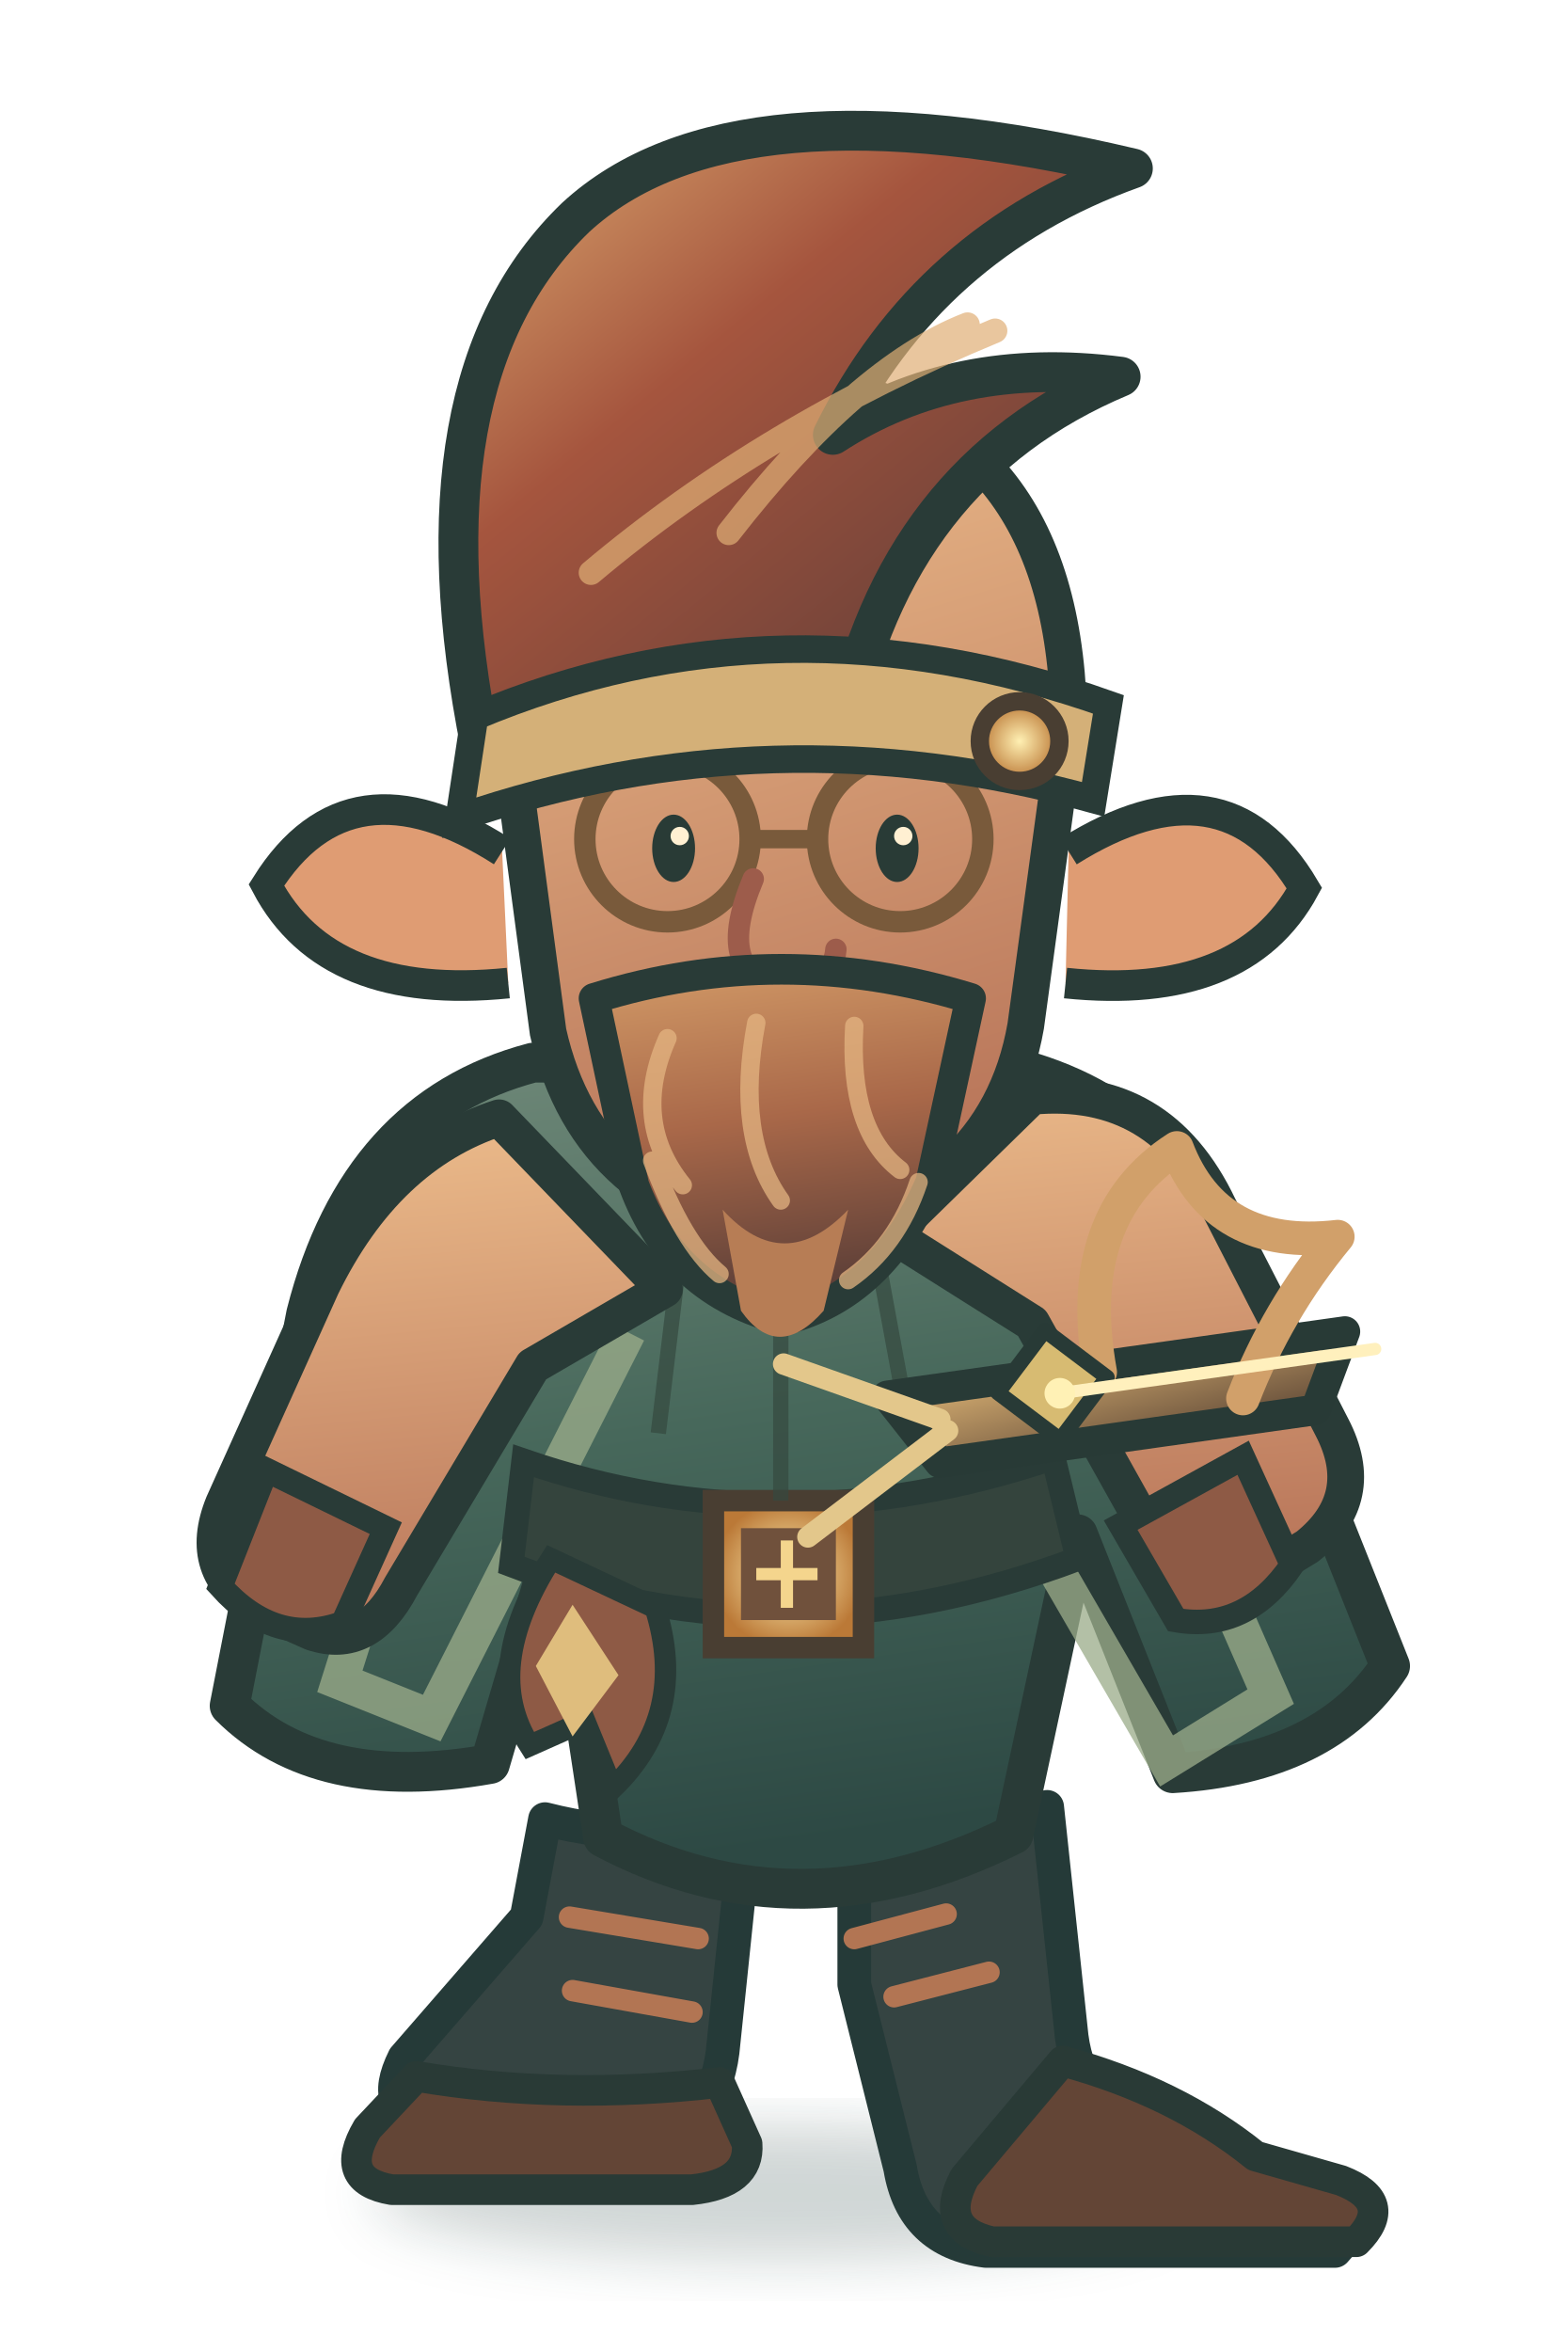
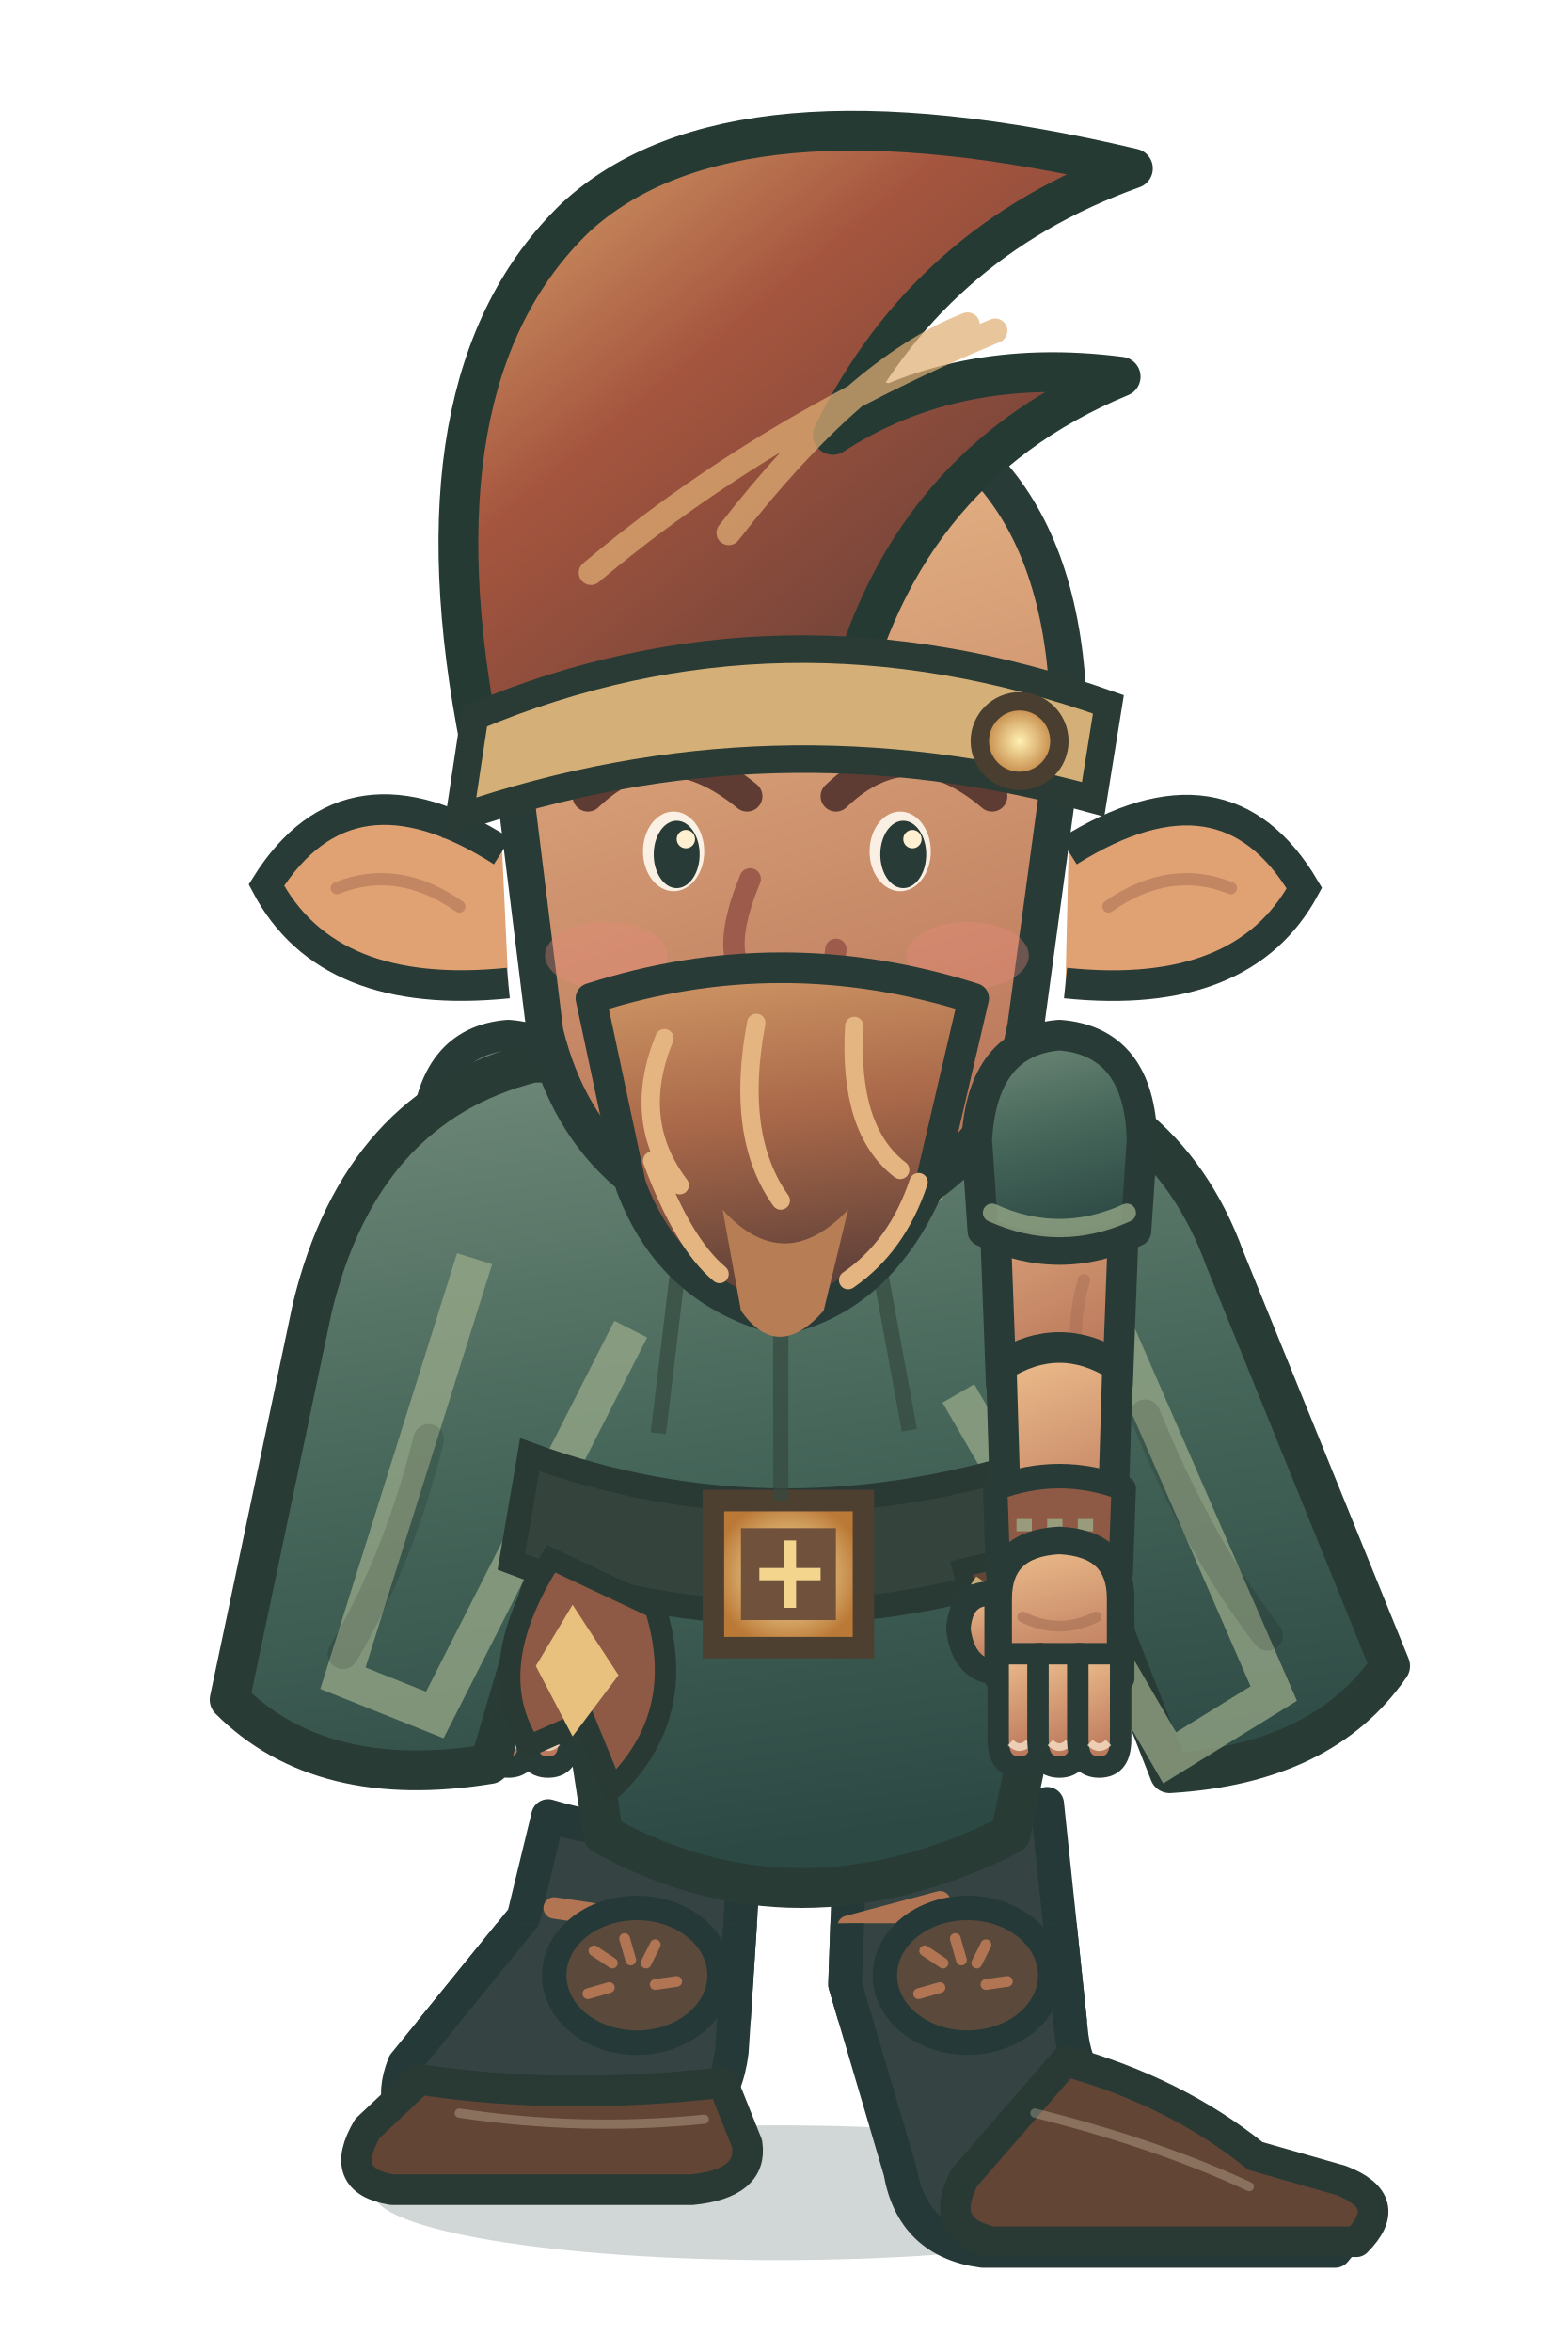
<svg xmlns="http://www.w3.org/2000/svg" width="512" height="768" viewBox="0 0 512 768">
  <defs>
    <linearGradient id="hat" x2=".9" y2="1">
      <stop stop-color="#ddaa70" />
      <stop offset=".38" stop-color="#a5553e" />
      <stop offset="1" stop-color="#573a37" />
    </linearGradient>
    <linearGradient id="coat" x2=".2" y2="1">
      <stop stop-color="#718a7a" />
      <stop offset=".5" stop-color="#47685b" />
      <stop offset="1" stop-color="#2d4944" />
    </linearGradient>
    <linearGradient id="skin" x2=".2" y2="1">
      <stop stop-color="#efc08e" />
      <stop offset="1" stop-color="#b9765a" />
    </linearGradient>
    <linearGradient id="beard" x2=".15" y2="1">
      <stop stop-color="#d29a67" />
      <stop offset=".48" stop-color="#a96849" />
      <stop offset="1" stop-color="#593d37" />
    </linearGradient>
-     <linearGradient id="wood" x2=".8" y2="1">
-       <stop stop-color="#d7af72" />
-       <stop offset="1" stop-color="#68503b" />
-     </linearGradient>
    <radialGradient id="buckle">
      <stop stop-color="#fff0b3" />
      <stop offset="1" stop-color="#bb7937" />
    </radialGradient>
-     <filter id="soft" x="-.25" y="-.2" width="1.5" height="1.5">
-       <feGaussianBlur stdDeviation="9" />
-     </filter>
+     <clipPath id="thighCut">
+       <rect x="0" y="0" width="512" height="660" />
+     </clipPath>
+     <clipPath id="shinCut">
+       <rect x="0" y="628" width="512" height="200" />
+     </clipPath>
  </defs>
-   <ellipse cx="254" cy="716" rx="132" ry="22" fill="#183531" opacity=".2" filter="url(#soft)" />
-   <path d="M178 594q35 9 66-1l-8 77q-3 24-25 28l-70-6q-18-2-9-20l40-46zm101-3q34 8 63-1l8 75q3 23 24 29l58 19q18 7 4 22H322q-24-3-28-27l-15-60z" fill="#354442" stroke="#253a38" stroke-width="11" stroke-linejoin="round" />
-   <path d="M136 678q47 8 99 2l9 20q1 13-18 15h-98q-18-3-8-20zm211-5q37 10 63 31l28 8q18 7 5 20H324q-18-4-9-21z" fill="#634536" stroke="#293a36" stroke-width="10" stroke-linejoin="round" />
-   <path d="m186 626 42 7m-41 17 39 7m83-32-30 8m44 11-31 8" fill="none" stroke="#b27553" stroke-width="7" stroke-linecap="round" />
-   <path d="M174 347q-57 15-74 82l-25 128q29 29 85 19l22-75 15 99q64 34 134-1l21-98 31 78q50-3 71-35l-53-133q-21-55-82-65z" fill="url(#coat)" stroke="#293b37" stroke-width="13" stroke-linejoin="round" />
-   <path d="m154 413-43 136 30 12 64-126m153-11 57 130-34 21-69-119" fill="none" stroke="#9bac8a" stroke-width="12" opacity=".76" />
-   <path d="M171 477q84 29 173-1l8 33q-96 36-185 2z" fill="#34443d" stroke="#293b37" stroke-width="8" />
-   <path d="M233 490h49v48h-49z" fill="url(#buckle)" stroke="#493e32" stroke-width="7" />
-   <path d="M242 499h31v30h-31z" fill="#70513c" />
-   <path d="M257 503v22m-10-11h20" stroke="#f4d58d" stroke-width="4" />
-   <path d="M205 379q23 32 51 34 30-2 53-34" fill="none" stroke="#c8b080" stroke-width="13" stroke-linecap="round" />
-   <path d="M224 393 215 468m40-60v82m28-99 14 76" stroke="#34483e" stroke-width="5" opacity=".7" />
-   <path d="M163 365q-37 12-58 55l-32 71q-9 22 11 34l18 8q18 6 29-15l43-72 43-25zm174-7q42-4 61 36l37 72q12 23-8 39l-18 11q-22 9-34-16l-38-68-46-29z" fill="url(#skin)" stroke="#293b37" stroke-width="12" stroke-linejoin="round" />
-   <path d="m87 480 39 19-14 31q-22 8-40-12zm319-4-40 22 18 31q23 4 38-18z" fill="#8e5a45" stroke="#293b37" stroke-width="8" />
-   <path d="M165 232q3-100 91-108 90 9 93 108l-14 103q-10 57-78 70-65-10-78-68z" fill="url(#skin)" stroke="#293b37" stroke-width="12" />
-   <path d="M164 278q-50-32-77 11 20 38 79 32m183-43q51-32 77 12-20 37-78 31" fill="#df9c73" stroke="#293b37" stroke-width="10" />
-   <path d="M191 274a27 27 0 1 0 54 0 27 27 0 1 0-54 0zm76 0a27 27 0 1 0 54 0 27 27 0 1 0-54 0z" fill="none" stroke="#795a3b" stroke-width="7" />
-   <path d="M245 274h23" stroke="#795a3b" stroke-width="6" />
-   <ellipse cx="220" cy="277" rx="7" ry="11" fill="#293b36" />
-   <ellipse cx="293" cy="277" rx="7" ry="11" fill="#293b36" />
-   <circle cx="222" cy="273" r="3" fill="#fff0d2" />
-   <circle cx="295" cy="273" r="3" fill="#fff0d2" />
-   <path d="M246 287q-13 31 9 35 17 0 18-12" fill="none" stroke="#9d5c4b" stroke-width="7" stroke-linecap="round" />
-   <path d="M194 326q61-19 123 0l-13 60q-16 37-48 45-36-9-49-44z" fill="url(#beard)" stroke="#293b37" stroke-width="10" stroke-linejoin="round" />
-   <path d="M218 339q-12 27 5 48m24-53q-7 37 8 58m24-57q-2 34 15 47m-81-3q10 27 22 37m65-30q-7 21-23 32" fill="none" stroke="#e4b581" stroke-width="6" stroke-linecap="round" opacity=".74" />
-   <path d="M236 395q20 22 41 0l-8 33q-15 17-27 0z" fill="#b77d55" />
-   <path d="M157 244q-24-120 31-173Q239 24 370 55q-67 24-98 87 40-26 94-19-74 31-91 117-59-31-118 4z" fill="url(#hat)" stroke="#293b37" stroke-width="13" stroke-linejoin="round" />
-   <path d="M193 187q57-48 132-79m-87 66q42-54 78-68" fill="none" stroke="#e0ae75" stroke-width="8" stroke-linecap="round" opacity=".7" />
-   <path d="M155 234q100-42 207-4l-5 31q-105-29-207 6z" fill="#d4b078" stroke="#293b37" stroke-width="9" />
-   <circle cx="333" cy="242" r="13" fill="url(#buckle)" stroke="#493e32" stroke-width="6" />
-   <g transform="rotate(-8 360 453)" stroke="#283a36" stroke-linejoin="round" stroke-linecap="round">
-     <path d="M290 446h151l-13 24H304z" fill="url(#wood)" stroke-width="10" />
-     <path d="M360 448q-2-52 35-69 8 35 48 36-23 21-38 48" fill="none" stroke="#d1a06a" stroke-width="11" />
-     <path d="m306 456-48-25m50 29-50 28" fill="none" stroke="#e3c78b" stroke-width="7" />
-     <path d="m326 450 18-18 18 18-18 18z" fill="#d7bb72" stroke-width="5" />
-     <path d="M346 453h104" stroke="#fff0bd" stroke-width="4" />
-     <circle cx="346" cy="453" r="5" fill="#fff1b5" stroke="none" />
+   <ellipse cx="254" cy="716" rx="132" ry="22" fill="#183531" opacity=".2" />
+   <g id="legL_up" clip-path="url(#thighCut)">
+     <path d="M179 593q33 10 65 0l-5 77q-3 24-25 28l-72-4q-17-2-10-20l39-48z" fill="#354442" stroke="#253a38" stroke-width="11" stroke-linejoin="round" />
+     <path d="m181 623 47 7" fill="none" stroke="#b27553" stroke-width="7" stroke-linecap="round" />
  </g>
-   <path d="M180 509q-23 36-7 61l18-8 9 22q25-24 14-59z" fill="#8e5a45" stroke="#293b37" stroke-width="7" />
-   <path d="m187 524 15 23-15 20-12-23z" fill="#dfbd7d" />
+   <g id="legL_low">
+     <g clip-path="url(#shinCut)">
+       <path d="M179 593q33 10 65 0l-5 77q-3 24-25 28l-72-4q-17-2-10-20l39-48z" fill="#354442" stroke="#253a38" stroke-width="11" stroke-linejoin="round" />
+     </g>
+     <path d="M137 679q46 7 99 1l8 20q2 13-18 15h-98q-18-3-8-20z" fill="#634536" stroke="#293a35" stroke-width="10" stroke-linejoin="round" />
+     <path d="M150 690q40 6 80 2" fill="none" stroke="#fff3d6" stroke-width="3" opacity=".25" stroke-linecap="round" />
+     <ellipse cx="208" cy="645" rx="27" ry="22" fill="#5b4a3c" stroke="#253a38" stroke-width="8" />
+     <path d="M194 637 l6 4m4-8 2 7m8-5-3 6m-19 10 7-2m22-2-7 1" stroke="#b27553" stroke-width="3.5" stroke-linecap="round" />
+   </g>
+   <g id="legR_up" clip-path="url(#thighCut)">
+     <path d="M278 591q34 8 64-2l8 76q3 22 25 29l57 19q17 7 4 22H321q-23-3-27-26l-18-61z" fill="#354442" stroke="#253a38" stroke-width="11" stroke-linejoin="round" />
+     <path d="m307 621-30 8" fill="none" stroke="#b27553" stroke-width="7" stroke-linecap="round" />
+   </g>
+   <g id="legR_low">
+     <g clip-path="url(#shinCut)">
+       <path d="M278 591q34 8 64-2l8 76q3 22 25 29l57 19q17 7 4 22H321q-23-3-27-26l-18-61z" fill="#354442" stroke="#253a38" stroke-width="11" stroke-linejoin="round" />
+     </g>
+     <path d="M348 673q36 10 62 31l28 8q18 7 5 20H324q-18-4-9-21z" fill="#634536" stroke="#293a35" stroke-width="10" stroke-linejoin="round" />
+     <path d="M338 690q40 10 70 24" fill="none" stroke="#fff3d6" stroke-width="3" opacity=".25" stroke-linecap="round" />
+     <ellipse cx="316" cy="645" rx="27" ry="22" fill="#5b4a3c" stroke="#253a38" stroke-width="8" />
+     <path d="M302 637 l6 4m4-8 2 7m8-5-3 6m-19 10 7-2m22-2-7 1" stroke="#b27553" stroke-width="3.5" stroke-linecap="round" />
+   </g>
+   <g id="armL_up">
+     <path d="M144 372 Q144 352 166 352 Q188 352 188 372 L185 452 Q166 466 147 452 Z" fill="url(#skin)" stroke="#293b37" stroke-width="10" stroke-linejoin="round" />
+     <path d="M139 372 Q141 340 166 338 Q192 340 193 372 L191 402 Q166 414 141 402 Z" fill="url(#coat)" stroke="#293b37" stroke-width="10" stroke-linejoin="round" />
+     <path d="M144 396 Q166 406 188 396" fill="none" stroke="#9bac8a" stroke-width="6" stroke-linecap="round" opacity=".75" />
+     <path d="M158 418 q4 14 2 28" fill="none" stroke="#a36b52" stroke-width="4" stroke-linecap="round" opacity=".45" />
+   </g>
+   <g id="armL_fore">
+     <path d="M147 446 Q166 434 185 446 L183 512 Q166 522 149 512 Z" fill="url(#skin)" stroke="#293b37" stroke-width="10" stroke-linejoin="round" />
+     <path d="M145 486 Q166 478 187 486 L186 514 Q166 523 146 514 Z" fill="#8e5a45" stroke="#293b37" stroke-width="8" stroke-linejoin="round" />
+     <path d="M152 498 h28" stroke="#9bac8a" stroke-width="4" stroke-dasharray="5 5" opacity=".8" />
+   </g>
+   <g id="armL_hand">
+     <path d="M180 522 Q198 516 199 532 Q197 548 182 546 Z" fill="url(#skin)" stroke="#293b37" stroke-width="8" stroke-linejoin="round" />
+     <path d="M146 522 Q146 504 166 503 Q186 504 186 522 L186 548 Q166 560 146 548 Z" fill="url(#skin)" stroke="#293b37" stroke-width="9" stroke-linejoin="round" />
+     <path d="M154 528 q12 6 24 0" fill="none" stroke="#a36b52" stroke-width="3.5" stroke-linecap="round" opacity=".55" />
+   </g>
+   <g id="armL_fingers">
+     <path d="M146 540 L146 568 Q146 577 153 577 Q160 577 160 568 L160 540 Z" fill="url(#skin)" stroke="#293b37" stroke-width="7" stroke-linejoin="round" />
+     <path d="M150 569 q3 3 6 0" fill="none" stroke="#fff0d8" stroke-width="2.5" opacity=".7" />
+     <path d="M159 540 L159 568 Q159 577 166 577 Q173 577 173 568 L173 540 Z" fill="url(#skin)" stroke="#293b37" stroke-width="7" stroke-linejoin="round" />
+     <path d="M163 569 q3 3 6 0" fill="none" stroke="#fff0d8" stroke-width="2.5" opacity=".7" />
+     <path d="M172 540 L172 568 Q172 577 179 577 Q186 577 186 568 L186 540 Z" fill="url(#skin)" stroke="#293b37" stroke-width="7" stroke-linejoin="round" />
+     <path d="M176 569 q3 3 6 0" fill="none" stroke="#fff0d8" stroke-width="2.5" opacity=".7" />
+   </g>
+   <g id="torso">
+     <path d="M174 347q-56 14-72 80l-27 128q30 30 85 21l22-75 15 98q63 35 133 0l21-99 31 79q50-3 72-35l-54-133q-20-55-81-65z" fill="url(#coat)" stroke="#283b35" stroke-width="13" stroke-linejoin="round" />
+     <path d="m155 411-43 137 30 12 64-126m153-12 57 131-34 21-69-119" fill="none" stroke="#9bac8a" stroke-width="12" opacity=".72" />
+     <path d="M140 470q-10 40-28 70m262-78q18 44 40 72" fill="none" stroke="#000" stroke-width="10" opacity=".12" stroke-linecap="round" />
+     <path d="M173 475q82 30 171 0l8 33q-96 36-185 2z" fill="#34443d" stroke="#293a34" stroke-width="8" />
+     <path d="M233 490h49v48h-49z" fill="url(#buckle)" stroke="#4d4030" stroke-width="7" />
+     <path d="M242 499h31v30h-31z" fill="#70513c" />
+     <path d="M258 503v22m-10-11h20" stroke="#f4d58d" stroke-width="4" />
+     <path d="M205 379q22 32 51 34 30-2 53-34" fill="none" stroke="#c8b080" stroke-width="13" stroke-linecap="round" />
+     <path d="M224 393 215 468m40-60v82m28-99 14 76" stroke="#34483e" stroke-width="5" opacity=".7" />
+     <path d="M180 509q-23 36-7 61l18-8 9 22q25-24 14-59z" fill="#8e5a45" stroke="#293a35" stroke-width="7" />
+     <path d="m187 524 15 23-15 20-12-23z" fill="#e8c17f" />
+     <path d="M318 520l26-6 4 22-24 7z" fill="#000" opacity=".12" />
+     <path d="M314 512l26-6 4 22-24 7z" fill="#634536" stroke="#293a35" stroke-width="6" />
+     <path d="M318 516l20 14" stroke="#f4d58d" stroke-width="3" opacity=".7" />
+   </g>
+   <g id="head">
+     <path d="M165 232q3-100 92-108 89 9 92 108l-14 103q-10 57-78 70-65-10-79-68z" fill="url(#skin)" stroke="#293b37" stroke-width="12" />
+     <path d="M164 278q-50-32-77 11 20 38 79 32m183-43q51-32 77 12-20 37-78 31" fill="#e0a273" stroke="#293b37" stroke-width="10" />
+     <path d="M110 290q20-8 40 6m252-6q-20-8-40 6" fill="none" stroke="#a36b52" stroke-width="4" opacity=".5" stroke-linecap="round" />
+     <ellipse cx="198" cy="312" rx="20" ry="11" fill="#e88a7a" opacity=".35" />
+     <ellipse cx="316" cy="312" rx="20" ry="11" fill="#e88a7a" opacity=".35" />
+     <path d="M192 260q24-23 52 0m29 0q24-23 51 0" fill="none" stroke="#5e3c33" stroke-width="10" stroke-linecap="round" />
+     <ellipse cx="220" cy="278" rx="10" ry="13" fill="#fffaf0" opacity=".9" />
+     <ellipse cx="294" cy="278" rx="10" ry="13" fill="#fffaf0" opacity=".9" />
+     <ellipse cx="221" cy="279" rx="7.5" ry="11" fill="#293b36" />
+     <ellipse cx="295" cy="279" rx="7.5" ry="11" fill="#293b36" />
+     <circle cx="224" cy="274" r="3" fill="#fff0d2" />
+     <circle cx="298" cy="274" r="3" fill="#fff0d2" />
+     <path d="M245 287q-14 34 9 36 18 0 19-13" fill="none" stroke="#9d5c4b" stroke-width="7" stroke-linecap="round" />
+     <path d="M193 326q62-20 125 0l-14 60q-16 38-49 45-36-9-49-44z" fill="url(#beard)" stroke="#293b37" stroke-width="10" stroke-linejoin="round" />
+     <path d="M217 339q-11 27 5 48m25-53q-7 37 8 58m24-57q-2 34 15 47m-81-3q10 27 22 37m65-30q-7 21-23 32" fill="none" stroke="#e4b581" stroke-width="6" stroke-linecap="round" />
+     <path d="M236 395q20 22 41 0l-8 33q-15 17-27 0z" fill="#b77d55" />
+   </g>
+   <g id="cap">
+     <path d="M157 244q-24-120 31-173Q239 24 370 55q-67 24-98 87 40-26 94-19-75 31-92 117-58-31-117 4z" fill="url(#hat)" stroke="#263a34" stroke-width="13" stroke-linejoin="round" />
+     <path d="M193 187q57-48 132-79m-87 66q42-54 78-68" fill="none" stroke="#e0ae75" stroke-width="8" stroke-linecap="round" opacity=".72" />
+     <path d="M155 234q100-42 207-4l-5 31q-105-29-207 6z" fill="#d4b078" stroke="#293b34" stroke-width="9" />
+     <circle cx="333" cy="242" r="13" fill="url(#buckle)" stroke="#493e2f" stroke-width="6" />
+   </g>
+   <g id="armR_up">
+     <path d="M324 372 Q324 352 346 352 Q368 352 368 372 L365 452 Q346 466 327 452 Z" fill="url(#skin)" stroke="#293b37" stroke-width="10" stroke-linejoin="round" />
+     <path d="M319 372 Q321 340 346 338 Q372 340 373 372 L371 402 Q346 414 321 402 Z" fill="url(#coat)" stroke="#293b37" stroke-width="10" stroke-linejoin="round" />
+     <path d="M324 396 Q346 406 368 396" fill="none" stroke="#9bac8a" stroke-width="6" stroke-linecap="round" opacity=".75" />
+     <path d="M354 418 q-4 14 -2 28" fill="none" stroke="#a36b52" stroke-width="4" stroke-linecap="round" opacity=".45" />
+   </g>
+   <g id="armR_fore">
+     <path d="M327 446 Q346 434 365 446 L363 512 Q346 522 329 512 Z" fill="url(#skin)" stroke="#293b37" stroke-width="10" stroke-linejoin="round" />
+     <path d="M325 486 Q346 478 367 486 L366 514 Q346 523 326 514 Z" fill="#8e5a45" stroke="#293b37" stroke-width="8" stroke-linejoin="round" />
+     <path d="M332 498 h28" stroke="#9bac8a" stroke-width="4" stroke-dasharray="5 5" opacity=".8" />
+   </g>
+   <g id="armR_hand">
+     <path d="M332 522 Q314 516 313 532 Q315 548 330 546 Z" fill="url(#skin)" stroke="#293b37" stroke-width="8" stroke-linejoin="round" />
+     <path d="M326 522 Q326 504 346 503 Q366 504 366 522 L366 548 Q346 560 326 548 Z" fill="url(#skin)" stroke="#293b37" stroke-width="9" stroke-linejoin="round" />
+     <path d="M334 528 q12 6 24 0" fill="none" stroke="#a36b52" stroke-width="3.5" stroke-linecap="round" opacity=".55" />
+   </g>
+   <g id="armR_fingers">
+     <path d="M326 540 L326 568 Q326 577 333 577 Q340 577 340 568 L340 540 Z" fill="url(#skin)" stroke="#293b37" stroke-width="7" stroke-linejoin="round" />
+     <path d="M330 569 q3 3 6 0" fill="none" stroke="#fff0d8" stroke-width="2.5" opacity=".7" />
+     <path d="M339 540 L339 568 Q339 577 346 577 Q353 577 353 568 L353 540 Z" fill="url(#skin)" stroke="#293b37" stroke-width="7" stroke-linejoin="round" />
+     <path d="M343 569 q3 3 6 0" fill="none" stroke="#fff0d8" stroke-width="2.5" opacity=".7" />
+     <path d="M352 540 L352 568 Q352 577 359 577 Q366 577 366 568 L366 540 Z" fill="url(#skin)" stroke="#293b37" stroke-width="7" stroke-linejoin="round" />
+     <path d="M356 569 q3 3 6 0" fill="none" stroke="#fff0d8" stroke-width="2.5" opacity=".7" />
+   </g>
</svg>
